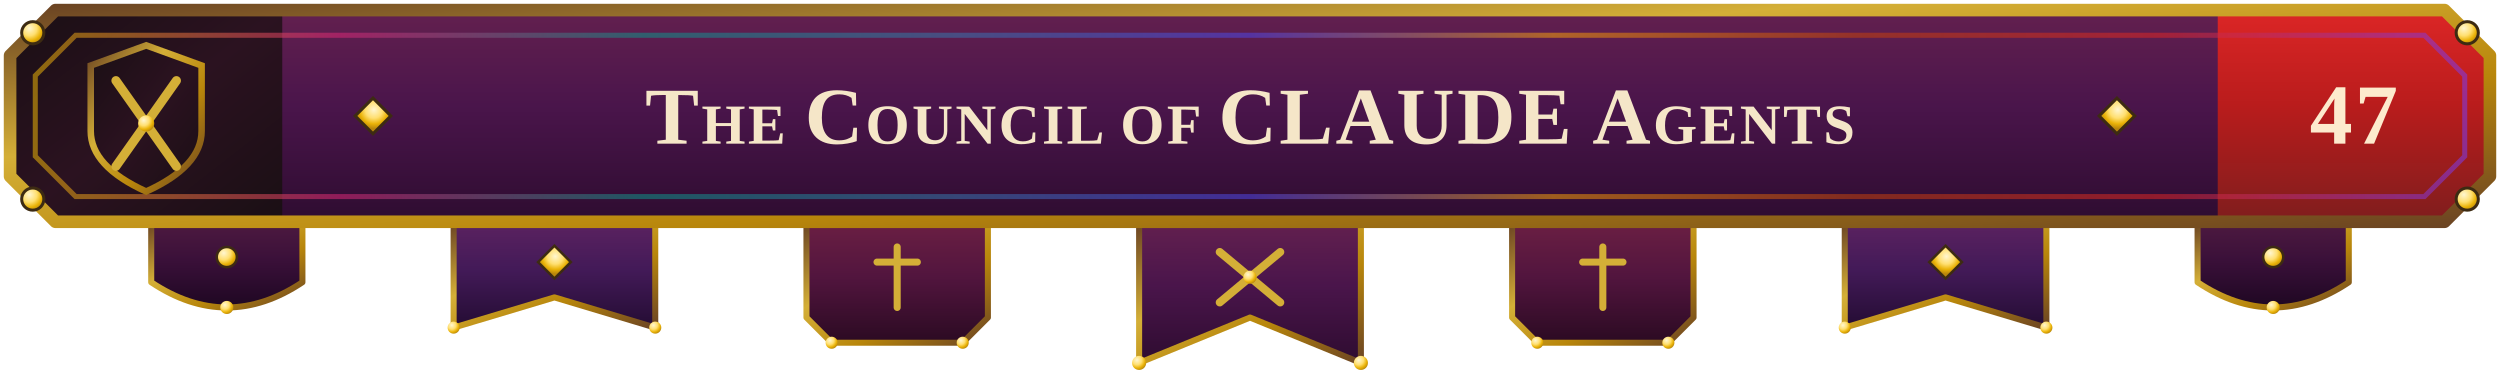
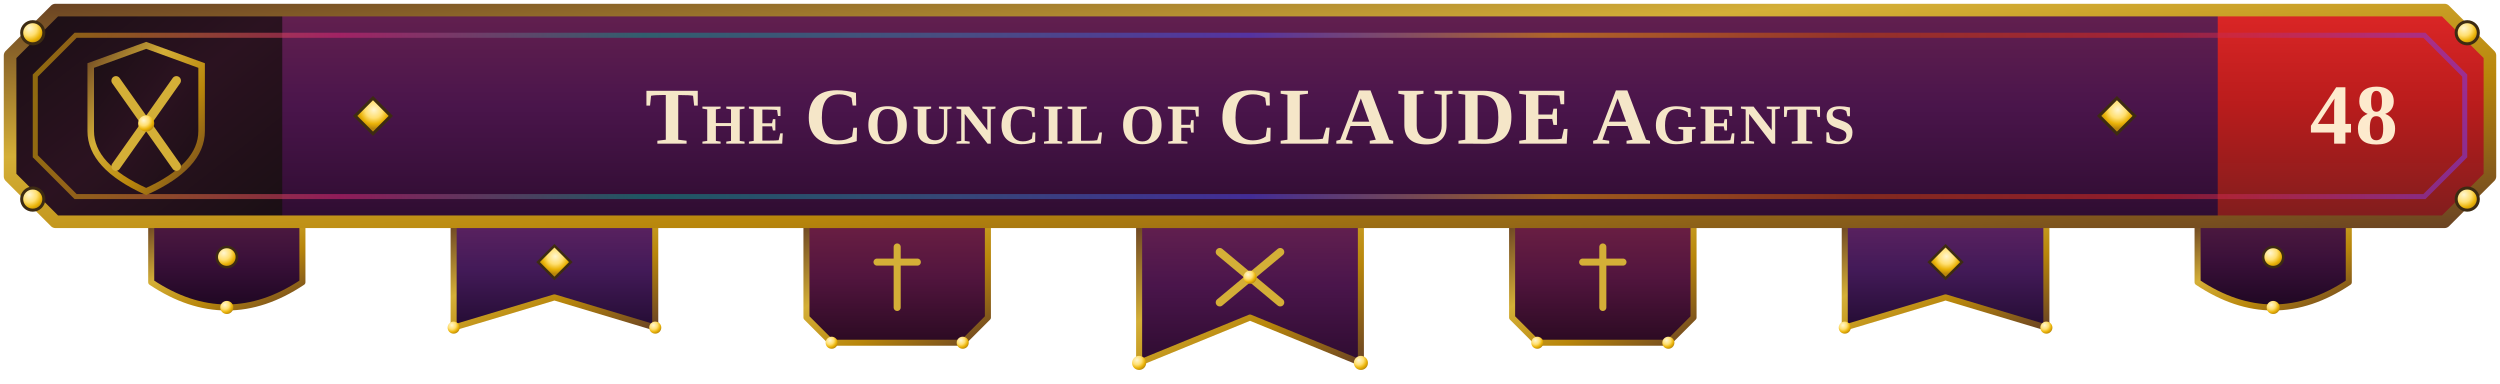
- <svg xmlns="http://www.w3.org/2000/svg" width="372" height="57" viewBox="0 0 496 76" role="img" aria-label="The Council of CLAUDE Agents: 47">
+ <svg xmlns="http://www.w3.org/2000/svg" width="372" height="57" viewBox="0 0 496 76" role="img" aria-label="The Council of CLAUDE Agents: 48">
  <defs>
    <linearGradient id="bdgBgGrad" x1="0%" y1="0%" x2="100%" y2="100%">
      <stop offset="0%" stop-color="#1a0f14" />
      <stop offset="50%" stop-color="#2b1220" />
      <stop offset="100%" stop-color="#1a0f14" />
    </linearGradient>
    <linearGradient id="bdgBronzeGrad" x1="0%" y1="0%" x2="100%" y2="100%">
      <stop offset="0%" stop-color="#6b4423" />
      <stop offset="35%" stop-color="#d4af37" />
      <stop offset="65%" stop-color="#b8860b" />
      <stop offset="100%" stop-color="#6b4423" />
    </linearGradient>
    <linearGradient id="bdgCouncilGrad" x1="0%" y1="0%" x2="100%" y2="0%">
      <stop offset="0%" stop-color="#eab308" />
      <stop offset="12.5%" stop-color="#db2777" />
      <stop offset="25%" stop-color="#0d9488" />
      <stop offset="37.5%" stop-color="#3776ab" />
      <stop offset="50%" stop-color="#4f46e5" />
      <stop offset="62.5%" stop-color="#f59e0b" />
      <stop offset="75%" stop-color="#c2410c" />
      <stop offset="87.5%" stop-color="#dc2626" />
      <stop offset="100%" stop-color="#7c3aed" />
    </linearGradient>
    <linearGradient id="bdgPlumGrad" x1="0%" y1="0%" x2="0%" y2="100%">
      <stop offset="0%" stop-color="#63204f" />
      <stop offset="45%" stop-color="#4a154b" />
      <stop offset="100%" stop-color="#2e0c30" />
    </linearGradient>
    <linearGradient id="bdgCountGrad" x1="0%" y1="0%" x2="0%" y2="100%">
      <stop offset="0%" stop-color="#dc2626" />
      <stop offset="45%" stop-color="#b91c1c" />
      <stop offset="100%" stop-color="#7f1d1d" />
    </linearGradient>
    <radialGradient id="bdgGemGrad" cx="35%" cy="30%" r="75%">
      <stop offset="0%" stop-color="#fff6d0" />
      <stop offset="45%" stop-color="#ffdf70" />
      <stop offset="75%" stop-color="#eab308" />
      <stop offset="100%" stop-color="#b8860b" />
    </radialGradient>
    <linearGradient id="penPlumDeep" x1="0%" y1="0%" x2="0%" y2="100%">
      <stop offset="0%" stop-color="#4e1a40" />
      <stop offset="45%" stop-color="#3a1039" />
      <stop offset="100%" stop-color="#1e0722" />
    </linearGradient>
    <linearGradient id="penPlumWarm" x1="0%" y1="0%" x2="0%" y2="100%">
      <stop offset="0%" stop-color="#6b1f43" />
      <stop offset="45%" stop-color="#52153e" />
      <stop offset="100%" stop-color="#2b0a22" />
    </linearGradient>
    <linearGradient id="penPlumCool" x1="0%" y1="0%" x2="0%" y2="100%">
      <stop offset="0%" stop-color="#5b2260" />
      <stop offset="45%" stop-color="#431a58" />
      <stop offset="100%" stop-color="#240c33" />
    </linearGradient>
  </defs>
  <path d="M 11 2 L 485 2 L 494 11 L 494 35 L 485 44 L 11 44 L 2 35 L 2 11 Z" fill="url(#bdgPlumGrad)" />
  <path d="M 11 2 L 56 2 L 56 44 L 11 44 L 2 35 L 2 11 Z" fill="url(#bdgBgGrad)" />
  <line x1="56" y1="3" x2="56" y2="43" stroke="url(#bdgBronzeGrad)" stroke-width="1.5" />
  <path d="M 440 2 L 485 2 L 494 11 L 494 35 L 485 44 L 440 44 Z" fill="url(#bdgCountGrad)" />
  <line x1="440" y1="3" x2="440" y2="43" stroke="url(#bdgBronzeGrad)" stroke-width="1.5" />
  <path d="M 15 7 L 481 7 L 489 15 L 489 31 L 481 39 L 15 39 L 7 31 L 7 15 Z" fill="none" stroke="url(#bdgCouncilGrad)" stroke-width="1" opacity="0.55" />
  <g stroke="url(#bdgBronzeGrad)" stroke-width="1.2" stroke-linejoin="round">
    <path d="M 30 44 L 60 44 L 60 56 Q 45 66 30 56 Z" fill="url(#penPlumDeep)" />
    <path d="M 90 44 L 130 44 L 130 65 L 110 59 L 90 65 Z" fill="url(#penPlumCool)" />
    <path d="M 160 44 L 196 44 L 196 63 L 191 68 L 165 68 L 160 63 Z" fill="url(#penPlumWarm)" />
    <path d="M 226 44 L 270 44 L 270 72 L 248 63 L 226 72 Z" fill="url(#bdgPlumGrad)" />
    <path d="M 300 44 L 336 44 L 336 63 L 331 68 L 305 68 L 300 63 Z" fill="url(#penPlumWarm)" />
    <path d="M 366 44 L 406 44 L 406 65 L 386 59 L 366 65 Z" fill="url(#penPlumCool)" />
    <path d="M 436 44 L 466 44 L 466 56 Q 451 66 436 56 Z" fill="url(#penPlumDeep)" />
  </g>
  <g fill="url(#bdgGemGrad)">
    <circle cx="45" cy="61" r="1.3" />
    <circle cx="451" cy="61" r="1.3" />
    <circle cx="90" cy="65" r="1.2" />
    <circle cx="130" cy="65" r="1.2" />
    <circle cx="366" cy="65" r="1.2" />
    <circle cx="406" cy="65" r="1.2" />
    <circle cx="165" cy="68" r="1.2" />
    <circle cx="191" cy="68" r="1.2" />
    <circle cx="305" cy="68" r="1.2" />
    <circle cx="331" cy="68" r="1.2" />
    <circle cx="226" cy="72" r="1.4" />
    <circle cx="270" cy="72" r="1.4" />
  </g>
  <g fill="url(#bdgGemGrad)" stroke="#3d2b12" stroke-width="0.5">
    <circle cx="45" cy="51" r="2" />
    <circle cx="451" cy="51" r="2" />
    <rect width="4.6" height="4.6" transform="translate(110,52) rotate(45) translate(-2.3,-2.3)" />
    <rect width="4.6" height="4.6" transform="translate(386,52) rotate(45) translate(-2.3,-2.3)" />
  </g>
  <g stroke="#d4af37" stroke-width="1.4" stroke-linecap="round">
    <line x1="178" y1="49" x2="178" y2="61" />
    <line x1="174" y1="52" x2="182" y2="52" />
    <line x1="318" y1="49" x2="318" y2="61" />
    <line x1="314" y1="52" x2="322" y2="52" />
  </g>
  <path d="M 242 50 L 254 60 M 254 50 L 242 60" stroke="#d4af37" stroke-width="1.6" stroke-linecap="round" />
  <circle cx="248" cy="55" r="1.3" fill="url(#bdgGemGrad)" />
  <path d="M 11 2 L 485 2 L 494 11 L 494 35 L 485 44 L 11 44 L 2 35 L 2 11 Z" fill="none" stroke="url(#bdgBronzeGrad)" stroke-width="2.5" stroke-linejoin="round" />
  <path d="M 29 9 L 40 13 L 40 26 Q 40 33 29 38 Q 18 33 18 26 L 18 13 Z" fill="url(#bdgBgGrad)" stroke="url(#bdgBronzeGrad)" stroke-width="1.3" />
  <path d="M 23 16 L 35 33 M 35 16 L 23 33" stroke="#d4af37" stroke-width="1.8" stroke-linecap="round" />
  <circle cx="29" cy="24.5" r="1.6" fill="url(#bdgGemGrad)" />
  <rect width="5" height="5" fill="url(#bdgGemGrad)" stroke="#3d2b12" stroke-width="0.6" transform="translate(74,23) rotate(45) translate(-2.5,-2.5)" />
  <rect width="5" height="5" fill="url(#bdgGemGrad)" stroke="#3d2b12" stroke-width="0.6" transform="translate(420,23) rotate(45) translate(-2.5,-2.5)" />
  <g fill="url(#bdgGemGrad)" stroke="#3d2b12" stroke-width="0.6">
    <circle cx="6.5" cy="6.5" r="2.2" />
    <circle cx="489.5" cy="6.5" r="2.2" />
    <circle cx="489.5" cy="39.5" r="2.2" />
    <circle cx="6.5" cy="39.5" r="2.2" />
  </g>
  <text x="248" y="28.5" text-anchor="middle" fill="#f5e6c8" font-family="Cinzel, Georgia, 'Times New Roman', serif" font-size="16" font-weight="700" letter-spacing="0.5" style="font-variant: small-caps">The Council of CLAUDE Agents</text>
-   <text x="467" y="28.5" text-anchor="middle" fill="#fdeacd" font-family="Cinzel, Georgia, 'Times New Roman', serif" font-size="17" font-weight="700" letter-spacing="0.5">47</text>
+   <text x="467" y="28.5" text-anchor="middle" fill="#fdeacd" font-family="Cinzel, Georgia, 'Times New Roman', serif" font-size="17" font-weight="700" letter-spacing="0.5">48</text>
</svg>
